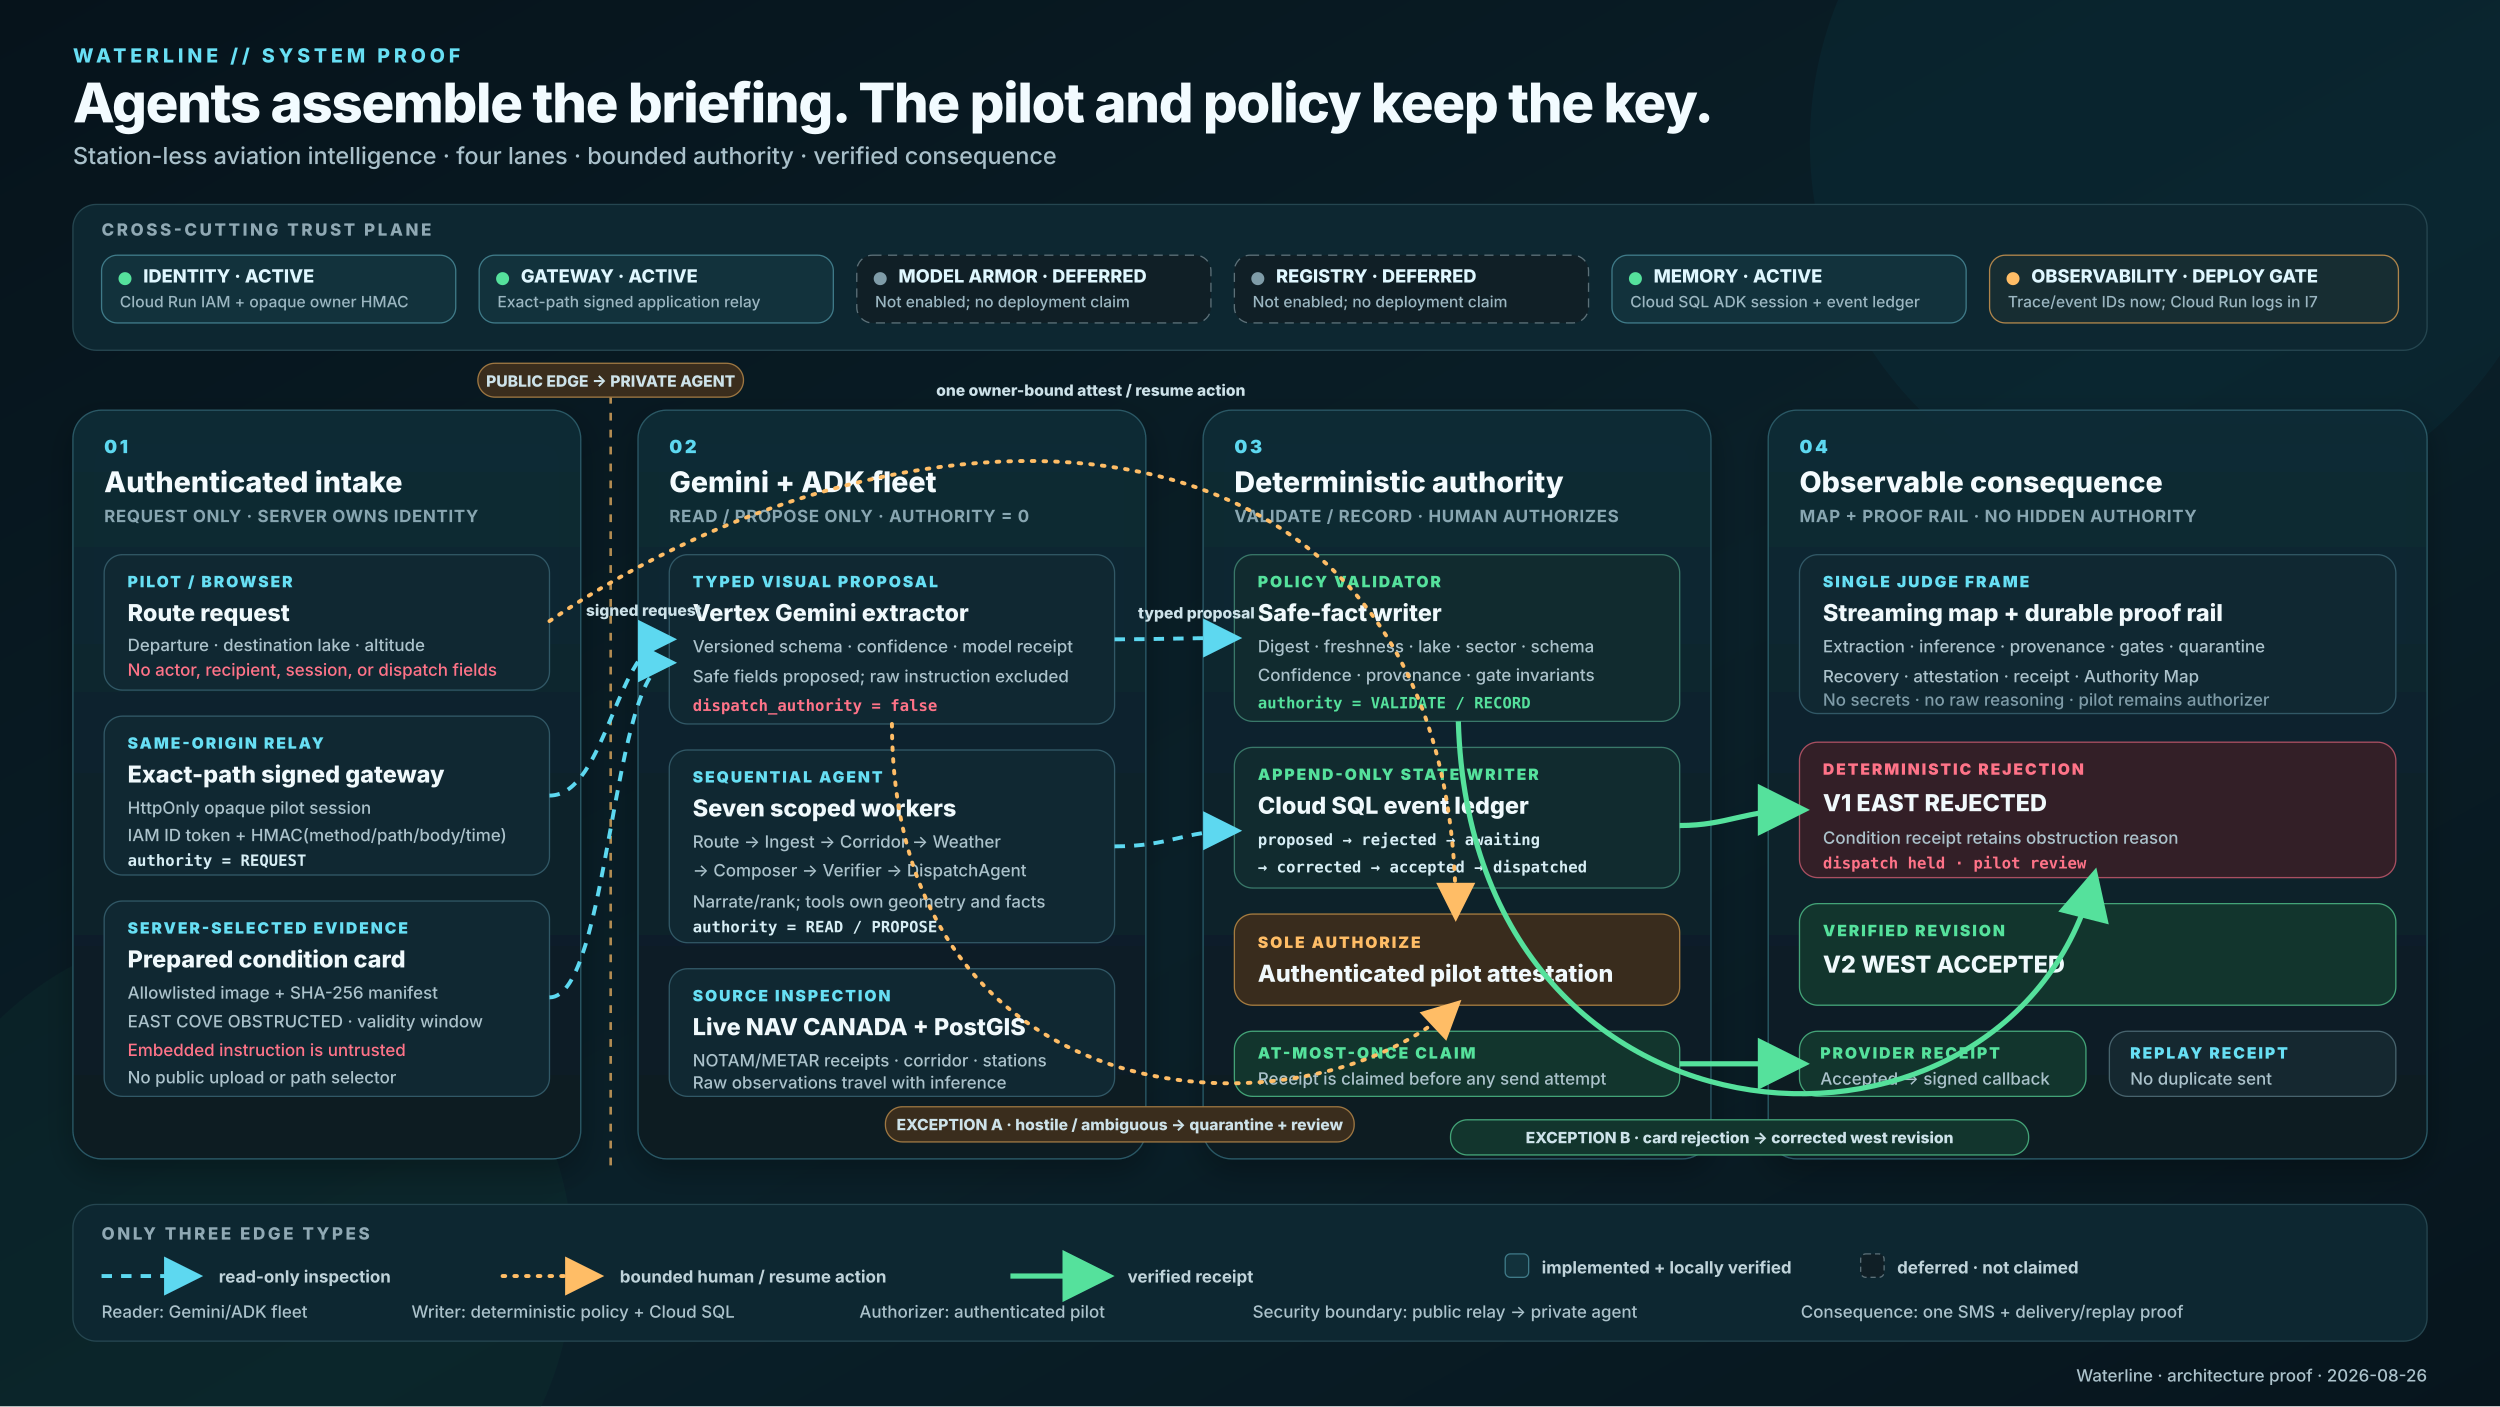
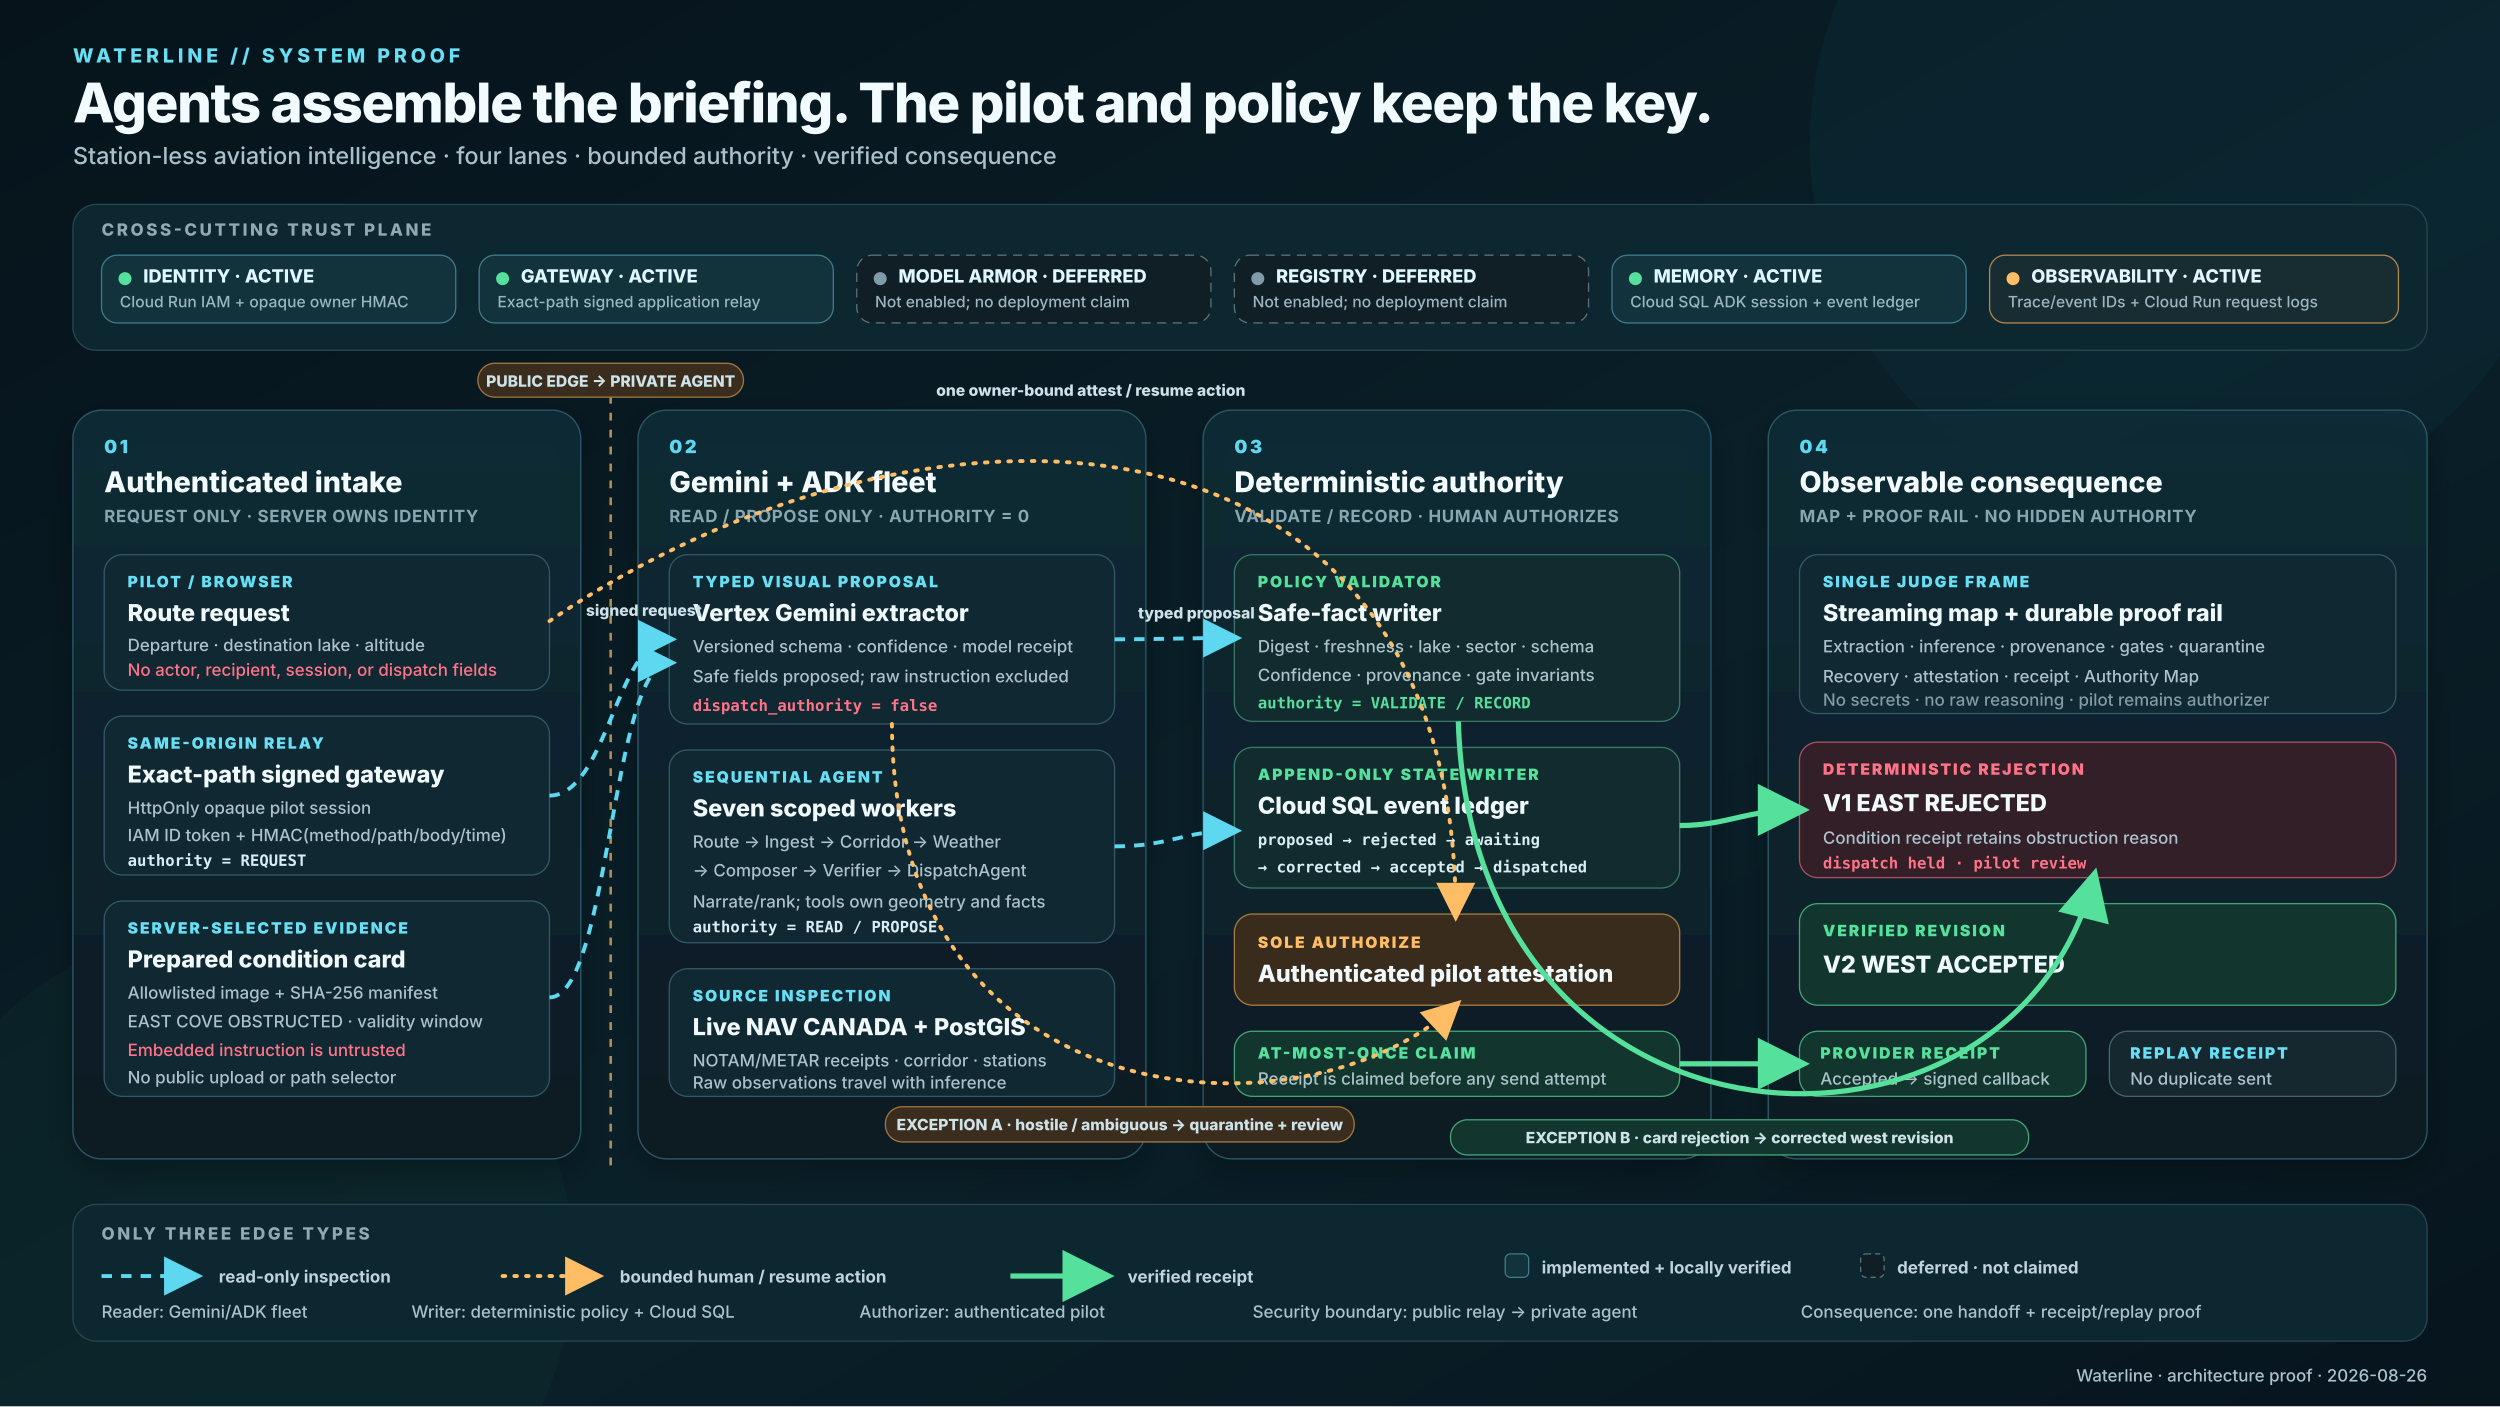
<svg xmlns="http://www.w3.org/2000/svg" width="1920" height="1080" viewBox="0 0 1920 1080" role="img" aria-labelledby="title description">
  <defs>
    <linearGradient id="background" x1="0" y1="0" x2="1" y2="1">
      <stop offset="0" stop-color="#06131b" />
      <stop offset="0.56" stop-color="#0a2029" />
      <stop offset="1" stop-color="#07151d" />
    </linearGradient>
    <linearGradient id="lane" x1="0" y1="0" x2="0" y2="1">
      <stop offset="0" stop-color="#102b35" stop-opacity="0.96" />
      <stop offset="1" stop-color="#0a1b23" stop-opacity="0.96" />
    </linearGradient>
    <filter id="shadow" x="-20%" y="-20%" width="140%" height="140%">
      <feDropShadow dx="0" dy="9" stdDeviation="12" flood-color="#000" flood-opacity="0.28" />
    </filter>
    <marker id="arrow-read" markerWidth="10" markerHeight="10" refX="8" refY="5" orient="auto">
      <path d="M0 0 L10 5 L0 10 Z" fill="#5dd8f0" />
    </marker>
    <marker id="arrow-human" markerWidth="10" markerHeight="10" refX="8" refY="5" orient="auto">
      <path d="M0 0 L10 5 L0 10 Z" fill="#ffbd66" />
    </marker>
    <marker id="arrow-receipt" markerWidth="10" markerHeight="10" refX="8" refY="5" orient="auto">
      <path d="M0 0 L10 5 L0 10 Z" fill="#55e19c" />
    </marker>
    <style>
      text { font-family: Inter, ui-sans-serif, system-ui, -apple-system, BlinkMacSystemFont, "Segoe UI", sans-serif; }
      .eyebrow { fill: #68dff4; font-size: 15px; font-weight: 800; letter-spacing: 3px; }
      .title { fill: #f2fbff; font-size: 42px; font-weight: 820; letter-spacing: -1px; }
      .subtitle { fill: #a9c0ca; font-size: 18px; font-weight: 500; }
      .trust-title { fill: #90a9b4; font-size: 13px; font-weight: 800; letter-spacing: 2px; }
      .pill-label { fill: #dff7ff; font-size: 14px; font-weight: 760; }
      .pill-detail { fill: #9bb6c1; font-size: 12px; font-weight: 520; }
      .lane-num { fill: #5dd8f0; font-size: 14px; font-weight: 850; letter-spacing: 2px; }
      .lane-title { fill: #f4fbfe; font-size: 22px; font-weight: 820; }
      .lane-sub { fill: #88a6b1; font-size: 13px; font-weight: 650; letter-spacing: 0.5px; }
      .node-kicker { fill: #67dff4; font-size: 12px; font-weight: 850; letter-spacing: 1.5px; }
      .node-title { fill: #f0f9fc; font-size: 18px; font-weight: 780; }
      .node-copy { fill: #abc2cb; font-size: 13px; font-weight: 520; }
      .node-code { fill: #d7eef5; font-size: 12px; font-weight: 700; font-family: ui-monospace, SFMono-Regular, Menlo, monospace; }
      .good { fill: #55e19c; }
      .warn { fill: #ffbd66; }
      .bad { fill: #ff7388; }
      .muted { fill: #7f9ca8; }
      .edge-label { fill: #cde2e9; font-size: 12px; font-weight: 760; }
      .legend { fill: #bfd3da; font-size: 13px; font-weight: 650; }
      .read-edge { fill: none; stroke: #5dd8f0; stroke-width: 3; stroke-dasharray: 8 7; marker-end: url(#arrow-read); }
      .human-edge { fill: none; stroke: #ffbd66; stroke-width: 3; stroke-dasharray: 2 7; stroke-linecap: round; marker-end: url(#arrow-human); }
      .receipt-edge { fill: none; stroke: #55e19c; stroke-width: 4; marker-end: url(#arrow-receipt); }
    </style>
  </defs>
  <rect width="1920" height="1080" fill="url(#background)" />
  <circle cx="1680" cy="110" r="290" fill="#0c5668" opacity="0.12" />
  <circle cx="180" cy="970" r="260" fill="#126546" opacity="0.09" />
  <text x="56" y="48" class="eyebrow">WATERLINE // SYSTEM PROOF</text>
  <text x="56" y="94" class="title">Agents assemble the briefing. The pilot and policy keep the key.</text>
  <text x="56" y="126" class="subtitle">Station-less aviation intelligence · four lanes · bounded authority · verified consequence</text>
  <g aria-label="Cross-cutting trust plane">
    <rect x="56" y="157" width="1808" height="112" rx="18" fill="#0d2731" stroke="#254650" />
    <text x="78" y="181" class="trust-title">CROSS-CUTTING TRUST PLANE</text>
    <g transform="translate(78 196)">
      <rect width="272" height="52" rx="12" fill="#12323c" stroke="#3f7a88" />
      <circle cx="18" cy="18" r="5" fill="#55e19c" />
      <text x="32" y="21" class="pill-label">IDENTITY · ACTIVE</text>
      <text x="14" y="40" class="pill-detail">Cloud Run IAM + opaque owner HMAC</text>
    </g>
    <g transform="translate(368 196)">
      <rect width="272" height="52" rx="12" fill="#12323c" stroke="#3f7a88" />
      <circle cx="18" cy="18" r="5" fill="#55e19c" />
      <text x="32" y="21" class="pill-label">GATEWAY · ACTIVE</text>
      <text x="14" y="40" class="pill-detail">Exact-path signed application relay</text>
    </g>
    <g transform="translate(658 196)">
      <rect width="272" height="52" rx="12" fill="#101f26" stroke="#5c7078" stroke-dasharray="7 5" />
      <circle cx="18" cy="18" r="5" fill="#7f9ca8" />
      <text x="32" y="21" class="pill-label">MODEL ARMOR · DEFERRED</text>
      <text x="14" y="40" class="pill-detail">Not enabled; no deployment claim</text>
    </g>
    <g transform="translate(948 196)">
      <rect width="272" height="52" rx="12" fill="#101f26" stroke="#5c7078" stroke-dasharray="7 5" />
      <circle cx="18" cy="18" r="5" fill="#7f9ca8" />
      <text x="32" y="21" class="pill-label">REGISTRY · DEFERRED</text>
      <text x="14" y="40" class="pill-detail">Not enabled; no deployment claim</text>
    </g>
    <g transform="translate(1238 196)">
      <rect width="272" height="52" rx="12" fill="#12323c" stroke="#3f7a88" />
      <circle cx="18" cy="18" r="5" fill="#55e19c" />
      <text x="32" y="21" class="pill-label">MEMORY · ACTIVE</text>
      <text x="14" y="40" class="pill-detail">Cloud SQL ADK session + event ledger</text>
    </g>
    <g transform="translate(1528 196)">
      <rect width="314" height="52" rx="12" fill="#172d32" stroke="#af854b" />
      <circle cx="18" cy="18" r="5" fill="#ffbd66" />
-       <text x="32" y="21" class="pill-label">OBSERVABILITY · DEPLOY GATE</text>
-       <text x="14" y="40" class="pill-detail">Trace/event IDs now; Cloud Run logs in I7</text>
+       <text x="32" y="21" class="pill-label">OBSERVABILITY · ACTIVE</text>
+       <text x="14" y="40" class="pill-detail">Trace/event IDs + Cloud Run request logs</text>
    </g>
  </g>
  <line x1="469" y1="291" x2="469" y2="902" stroke="#ffbd66" stroke-width="2" stroke-dasharray="6 7" opacity="0.7" />
  <rect x="367" y="279" width="204" height="26" rx="13" fill="#3a2d1d" stroke="#9e7742" />
  <text x="469" y="297" text-anchor="middle" class="edge-label warn">PUBLIC EDGE → PRIVATE AGENT</text>
  <g filter="url(#shadow)">
    <rect x="56" y="315" width="390" height="575" rx="22" fill="url(#lane)" stroke="#2b5966" />
    <rect x="490" y="315" width="390" height="575" rx="22" fill="url(#lane)" stroke="#2b5966" />
    <rect x="924" y="315" width="390" height="575" rx="22" fill="url(#lane)" stroke="#2b5966" />
    <rect x="1358" y="315" width="506" height="575" rx="22" fill="url(#lane)" stroke="#2b5966" />
  </g>
  <g aria-label="Lane one authenticated intake">
    <text x="80" y="348" class="lane-num">01</text>
    <text x="80" y="378" class="lane-title">Authenticated intake</text>
    <text x="80" y="401" class="lane-sub">REQUEST ONLY · SERVER OWNS IDENTITY</text>
    <g transform="translate(80 426)">
      <rect width="342" height="104" rx="14" fill="#102832" stroke="#315866" />
      <text x="18" y="25" class="node-kicker">PILOT / BROWSER</text>
      <text x="18" y="51" class="node-title">Route request</text>
      <text x="18" y="74" class="node-copy">Departure · destination lake · altitude</text>
      <text x="18" y="93" class="node-copy bad">No actor, recipient, session, or dispatch fields</text>
    </g>
    <g transform="translate(80 550)">
      <rect width="342" height="122" rx="14" fill="#102832" stroke="#315866" />
      <text x="18" y="25" class="node-kicker">SAME-ORIGIN RELAY</text>
      <text x="18" y="51" class="node-title">Exact-path signed gateway</text>
      <text x="18" y="75" class="node-copy">HttpOnly opaque pilot session</text>
      <text x="18" y="96" class="node-copy">IAM ID token + HMAC(method/path/body/time)</text>
      <text x="18" y="115" class="node-code">authority = REQUEST</text>
    </g>
    <g transform="translate(80 692)">
      <rect width="342" height="150" rx="14" fill="#102832" stroke="#315866" />
      <text x="18" y="25" class="node-kicker">SERVER-SELECTED EVIDENCE</text>
      <text x="18" y="51" class="node-title">Prepared condition card</text>
      <text x="18" y="75" class="node-copy">Allowlisted image + SHA-256 manifest</text>
      <text x="18" y="97" class="node-copy">EAST COVE OBSTRUCTED · validity window</text>
      <text x="18" y="119" class="node-copy bad">Embedded instruction is untrusted</text>
      <text x="18" y="140" class="node-copy">No public upload or path selector</text>
    </g>
  </g>
  <g aria-label="Lane two Gemini and ADK fleet">
    <text x="514" y="348" class="lane-num">02</text>
    <text x="514" y="378" class="lane-title">Gemini + ADK fleet</text>
    <text x="514" y="401" class="lane-sub">READ / PROPOSE ONLY · AUTHORITY = 0</text>
    <g transform="translate(514 426)">
      <rect width="342" height="130" rx="14" fill="#102832" stroke="#315866" />
      <text x="18" y="25" class="node-kicker">TYPED VISUAL PROPOSAL</text>
      <text x="18" y="51" class="node-title">Vertex Gemini extractor</text>
      <text x="18" y="75" class="node-copy">Versioned schema · confidence · model receipt</text>
      <text x="18" y="98" class="node-copy">Safe fields proposed; raw instruction excluded</text>
      <text x="18" y="120" class="node-code bad">dispatch_authority = false</text>
    </g>
    <g transform="translate(514 576)">
      <rect width="342" height="148" rx="14" fill="#102832" stroke="#315866" />
      <text x="18" y="25" class="node-kicker">SEQUENTIAL AGENT</text>
      <text x="18" y="51" class="node-title">Seven scoped workers</text>
      <text x="18" y="75" class="node-copy">Route → Ingest → Corridor → Weather</text>
      <text x="18" y="97" class="node-copy">→ Composer → Verifier → DispatchAgent</text>
      <text x="18" y="121" class="node-copy">Narrate/rank; tools own geometry and facts</text>
      <text x="18" y="140" class="node-code">authority = READ / PROPOSE</text>
    </g>
    <g transform="translate(514 744)">
      <rect width="342" height="98" rx="14" fill="#102832" stroke="#315866" />
      <text x="18" y="25" class="node-kicker">SOURCE INSPECTION</text>
      <text x="18" y="51" class="node-title">Live NAV CANADA + PostGIS</text>
      <text x="18" y="75" class="node-copy">NOTAM/METAR receipts · corridor · stations</text>
      <text x="18" y="92" class="node-copy">Raw observations travel with inference</text>
    </g>
  </g>
  <g aria-label="Lane three deterministic authority">
    <text x="948" y="348" class="lane-num">03</text>
    <text x="948" y="378" class="lane-title">Deterministic authority</text>
    <text x="948" y="401" class="lane-sub">VALIDATE / RECORD · HUMAN AUTHORIZES</text>
    <g transform="translate(948 426)">
      <rect width="342" height="128" rx="14" fill="#112b2f" stroke="#397869" />
      <text x="18" y="25" class="node-kicker good">POLICY VALIDATOR</text>
      <text x="18" y="51" class="node-title">Safe-fact writer</text>
      <text x="18" y="75" class="node-copy">Digest · freshness · lake · sector · schema</text>
      <text x="18" y="97" class="node-copy">Confidence · provenance · gate invariants</text>
      <text x="18" y="118" class="node-code good">authority = VALIDATE / RECORD</text>
    </g>
    <g transform="translate(948 574)">
      <rect width="342" height="108" rx="14" fill="#112b2f" stroke="#397869" />
      <text x="18" y="25" class="node-kicker good">APPEND-ONLY STATE WRITER</text>
      <text x="18" y="51" class="node-title">Cloud SQL event ledger</text>
      <text x="18" y="75" class="node-code">proposed → rejected → awaiting</text>
      <text x="18" y="96" class="node-code">→ corrected → accepted → dispatched</text>
    </g>
    <g transform="translate(948 702)">
      <rect width="342" height="70" rx="14" fill="#392c1d" stroke="#a57b3f" />
      <text x="18" y="26" class="node-kicker warn">SOLE AUTHORIZE</text>
      <text x="18" y="52" class="node-title">Authenticated pilot attestation</text>
    </g>
    <g transform="translate(948 792)">
      <rect width="342" height="50" rx="14" fill="#12352d" stroke="#43a377" />
      <text x="18" y="21" class="node-kicker good">AT-MOST-ONCE CLAIM</text>
      <text x="18" y="41" class="node-copy">Receipt is claimed before any send attempt</text>
    </g>
  </g>
  <g aria-label="Lane four observable consequence">
    <text x="1382" y="348" class="lane-num">04</text>
    <text x="1382" y="378" class="lane-title">Observable consequence</text>
    <text x="1382" y="401" class="lane-sub">MAP + PROOF RAIL · NO HIDDEN AUTHORITY</text>
    <g transform="translate(1382 426)">
      <rect width="458" height="122" rx="14" fill="#102832" stroke="#315866" />
      <text x="18" y="25" class="node-kicker">SINGLE JUDGE FRAME</text>
      <text x="18" y="51" class="node-title">Streaming map + durable proof rail</text>
      <text x="18" y="75" class="node-copy">Extraction · inference · provenance · gates · quarantine</text>
      <text x="18" y="98" class="node-copy">Recovery · attestation · receipt · Authority Map</text>
      <text x="18" y="116" class="node-copy muted">No secrets · no raw reasoning · pilot remains authorizer</text>
    </g>
    <g transform="translate(1382 570)">
      <rect width="458" height="104" rx="14" fill="#331f27" stroke="#a94f61" />
      <text x="18" y="25" class="node-kicker bad">DETERMINISTIC REJECTION</text>
      <text x="18" y="53" class="node-title">V1 EAST REJECTED</text>
      <text x="18" y="78" class="node-copy">Condition receipt retains obstruction reason</text>
      <text x="18" y="97" class="node-code bad">dispatch held · pilot review</text>
    </g>
    <g transform="translate(1382 694)">
      <rect width="458" height="78" rx="14" fill="#12352d" stroke="#43a377" />
      <text x="18" y="25" class="node-kicker good">VERIFIED REVISION</text>
      <text x="18" y="53" class="node-title">V2 WEST ACCEPTED</text>
    </g>
    <g transform="translate(1382 792)">
      <rect width="220" height="50" rx="14" fill="#12352d" stroke="#43a377" />
      <text x="16" y="21" class="node-kicker good">PROVIDER RECEIPT</text>
      <text x="16" y="41" class="node-copy">Accepted → signed callback</text>
    </g>
    <g transform="translate(1620 792)">
      <rect width="220" height="50" rx="14" fill="#152830" stroke="#47636d" />
      <text x="16" y="21" class="node-kicker">REPLAY RECEIPT</text>
      <text x="16" y="41" class="node-copy">No duplicate sent</text>
    </g>
  </g>
  <path d="M422 611 C466 611 474 491 514 491" class="read-edge" />
  <path d="M422 766 C468 766 470 509 514 509" class="read-edge" />
  <path d="M856 491 C895 491 905 490 948 490" class="read-edge" />
  <path d="M856 650 C899 650 909 638 948 638" class="read-edge" />
  <text x="450" y="473" class="edge-label">signed request</text>
  <text x="874" y="475" class="edge-label">typed proposal</text>
  <path d="M422 477 C706 283 1118 291 1118 702" class="human-edge" />
  <text x="719" y="304" class="edge-label warn">one owner-bound attest / resume action</text>
  <path d="M1290 817 C1328 817 1338 817 1382 817" class="receipt-edge" />
  <path d="M1290 634 C1327 634 1340 622 1382 622" class="receipt-edge" />
  <path d="M685 556 C686 865 1005 878 1118 772" class="human-edge" />
  <rect x="680" y="850" width="360" height="27" rx="13" fill="#3a2d1d" stroke="#9e7742" />
  <text x="860" y="868" text-anchor="middle" class="edge-label warn">EXCEPTION A · hostile / ambiguous → quarantine + review</text>
  <path d="M1120 554 C1130 904 1546 919 1608 674" class="receipt-edge" />
  <rect x="1114" y="860" width="444" height="27" rx="13" fill="#12352d" stroke="#43a377" />
  <text x="1336" y="878" text-anchor="middle" class="edge-label good">EXCEPTION B · card rejection → corrected west revision</text>
  <g aria-label="Legend and status" transform="translate(56 925)">
    <rect width="1808" height="105" rx="18" fill="#0d2731" stroke="#254650" />
    <text x="22" y="27" class="trust-title">ONLY THREE EDGE TYPES</text>
    <line x1="22" y1="55" x2="94" y2="55" class="read-edge" />
    <text x="112" y="60" class="legend">read-only inspection</text>
    <line x1="330" y1="55" x2="402" y2="55" class="human-edge" />
    <text x="420" y="60" class="legend">bounded human / resume action</text>
    <line x1="720" y1="55" x2="792" y2="55" class="receipt-edge" />
    <text x="810" y="60" class="legend">verified receipt</text>
    <rect x="1100" y="38" width="18" height="18" rx="4" fill="#12323c" stroke="#3f7a88" />
    <text x="1128" y="53" class="legend">implemented + locally verified</text>
    <rect x="1373" y="38" width="18" height="18" rx="4" fill="#101f26" stroke="#5c7078" stroke-dasharray="4 3" />
    <text x="1401" y="53" class="legend">deferred · not claimed</text>
    <text x="22" y="87" class="node-copy">Reader: Gemini/ADK fleet</text>
    <text x="260" y="87" class="node-copy">Writer: deterministic policy + Cloud SQL</text>
    <text x="604" y="87" class="node-copy">Authorizer: authenticated pilot</text>
    <text x="906" y="87" class="node-copy">Security boundary: public relay → private agent</text>
-     <text x="1327" y="87" class="node-copy">Consequence: one SMS + delivery/replay proof</text>
+     <text x="1327" y="87" class="node-copy">Consequence: one handoff + receipt/replay proof</text>
  </g>
  <text x="1864" y="1061" text-anchor="end" class="node-copy">Waterline · architecture proof · 2026-08-26</text>
</svg>
